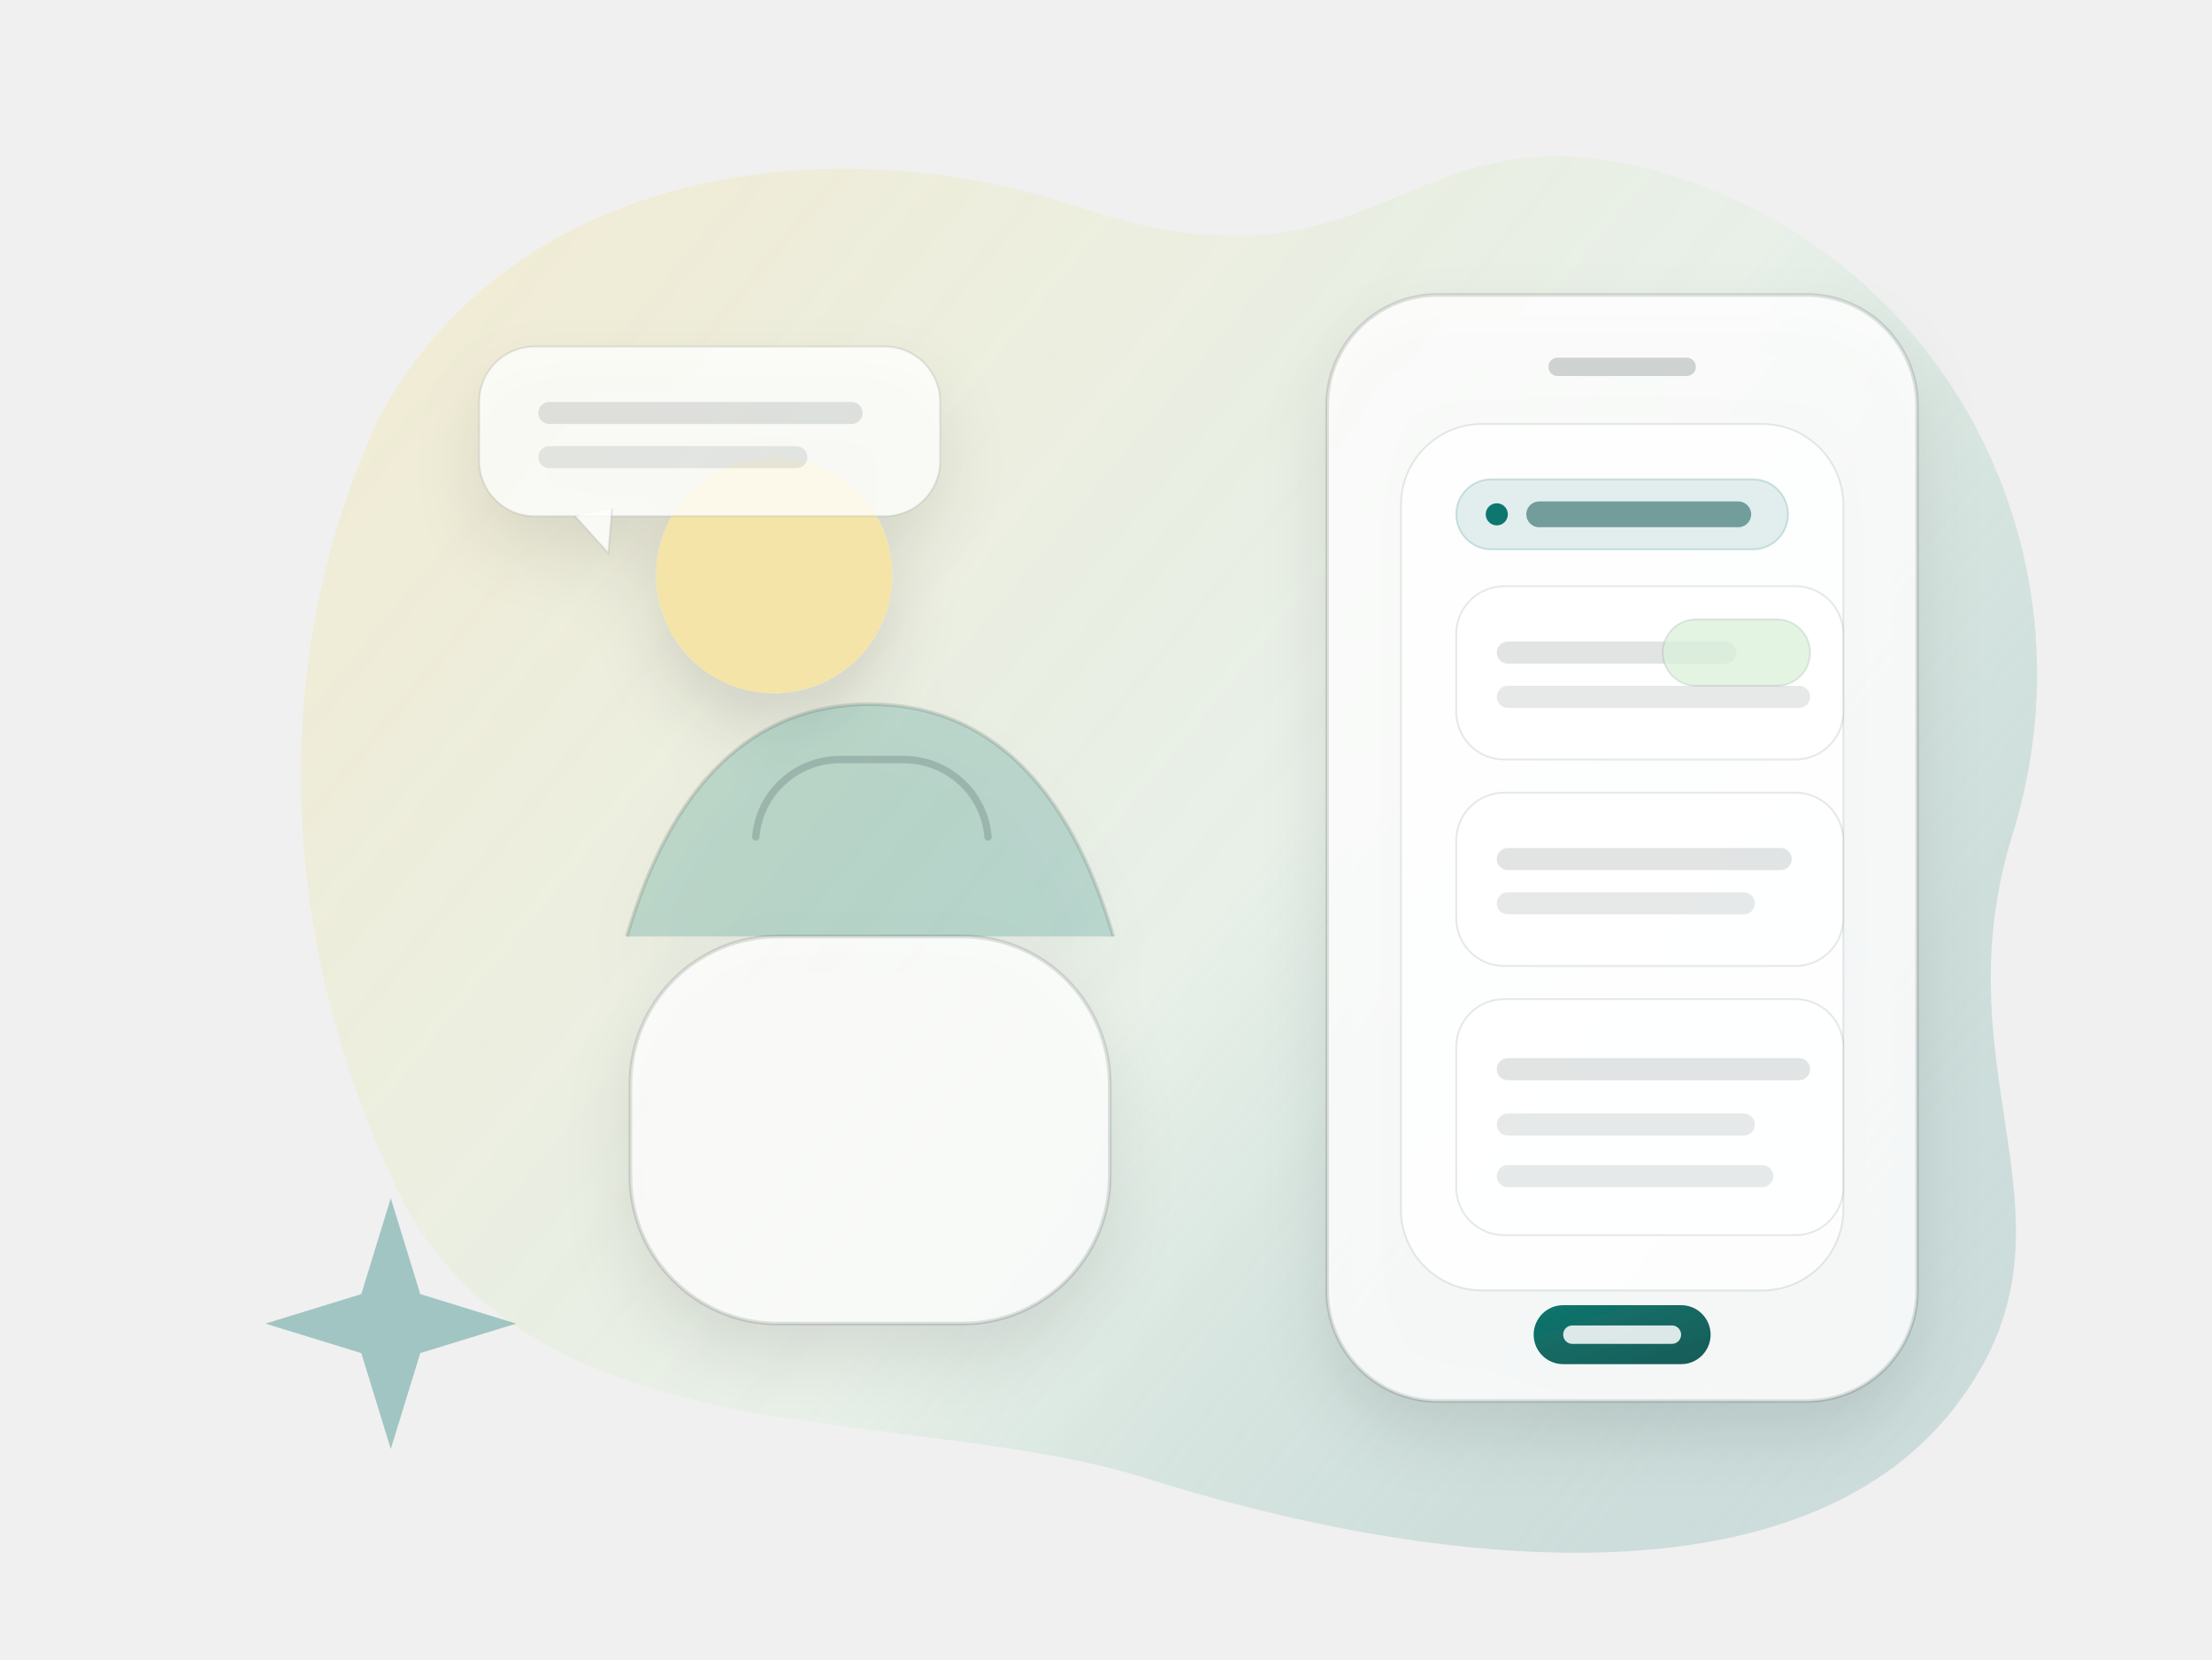
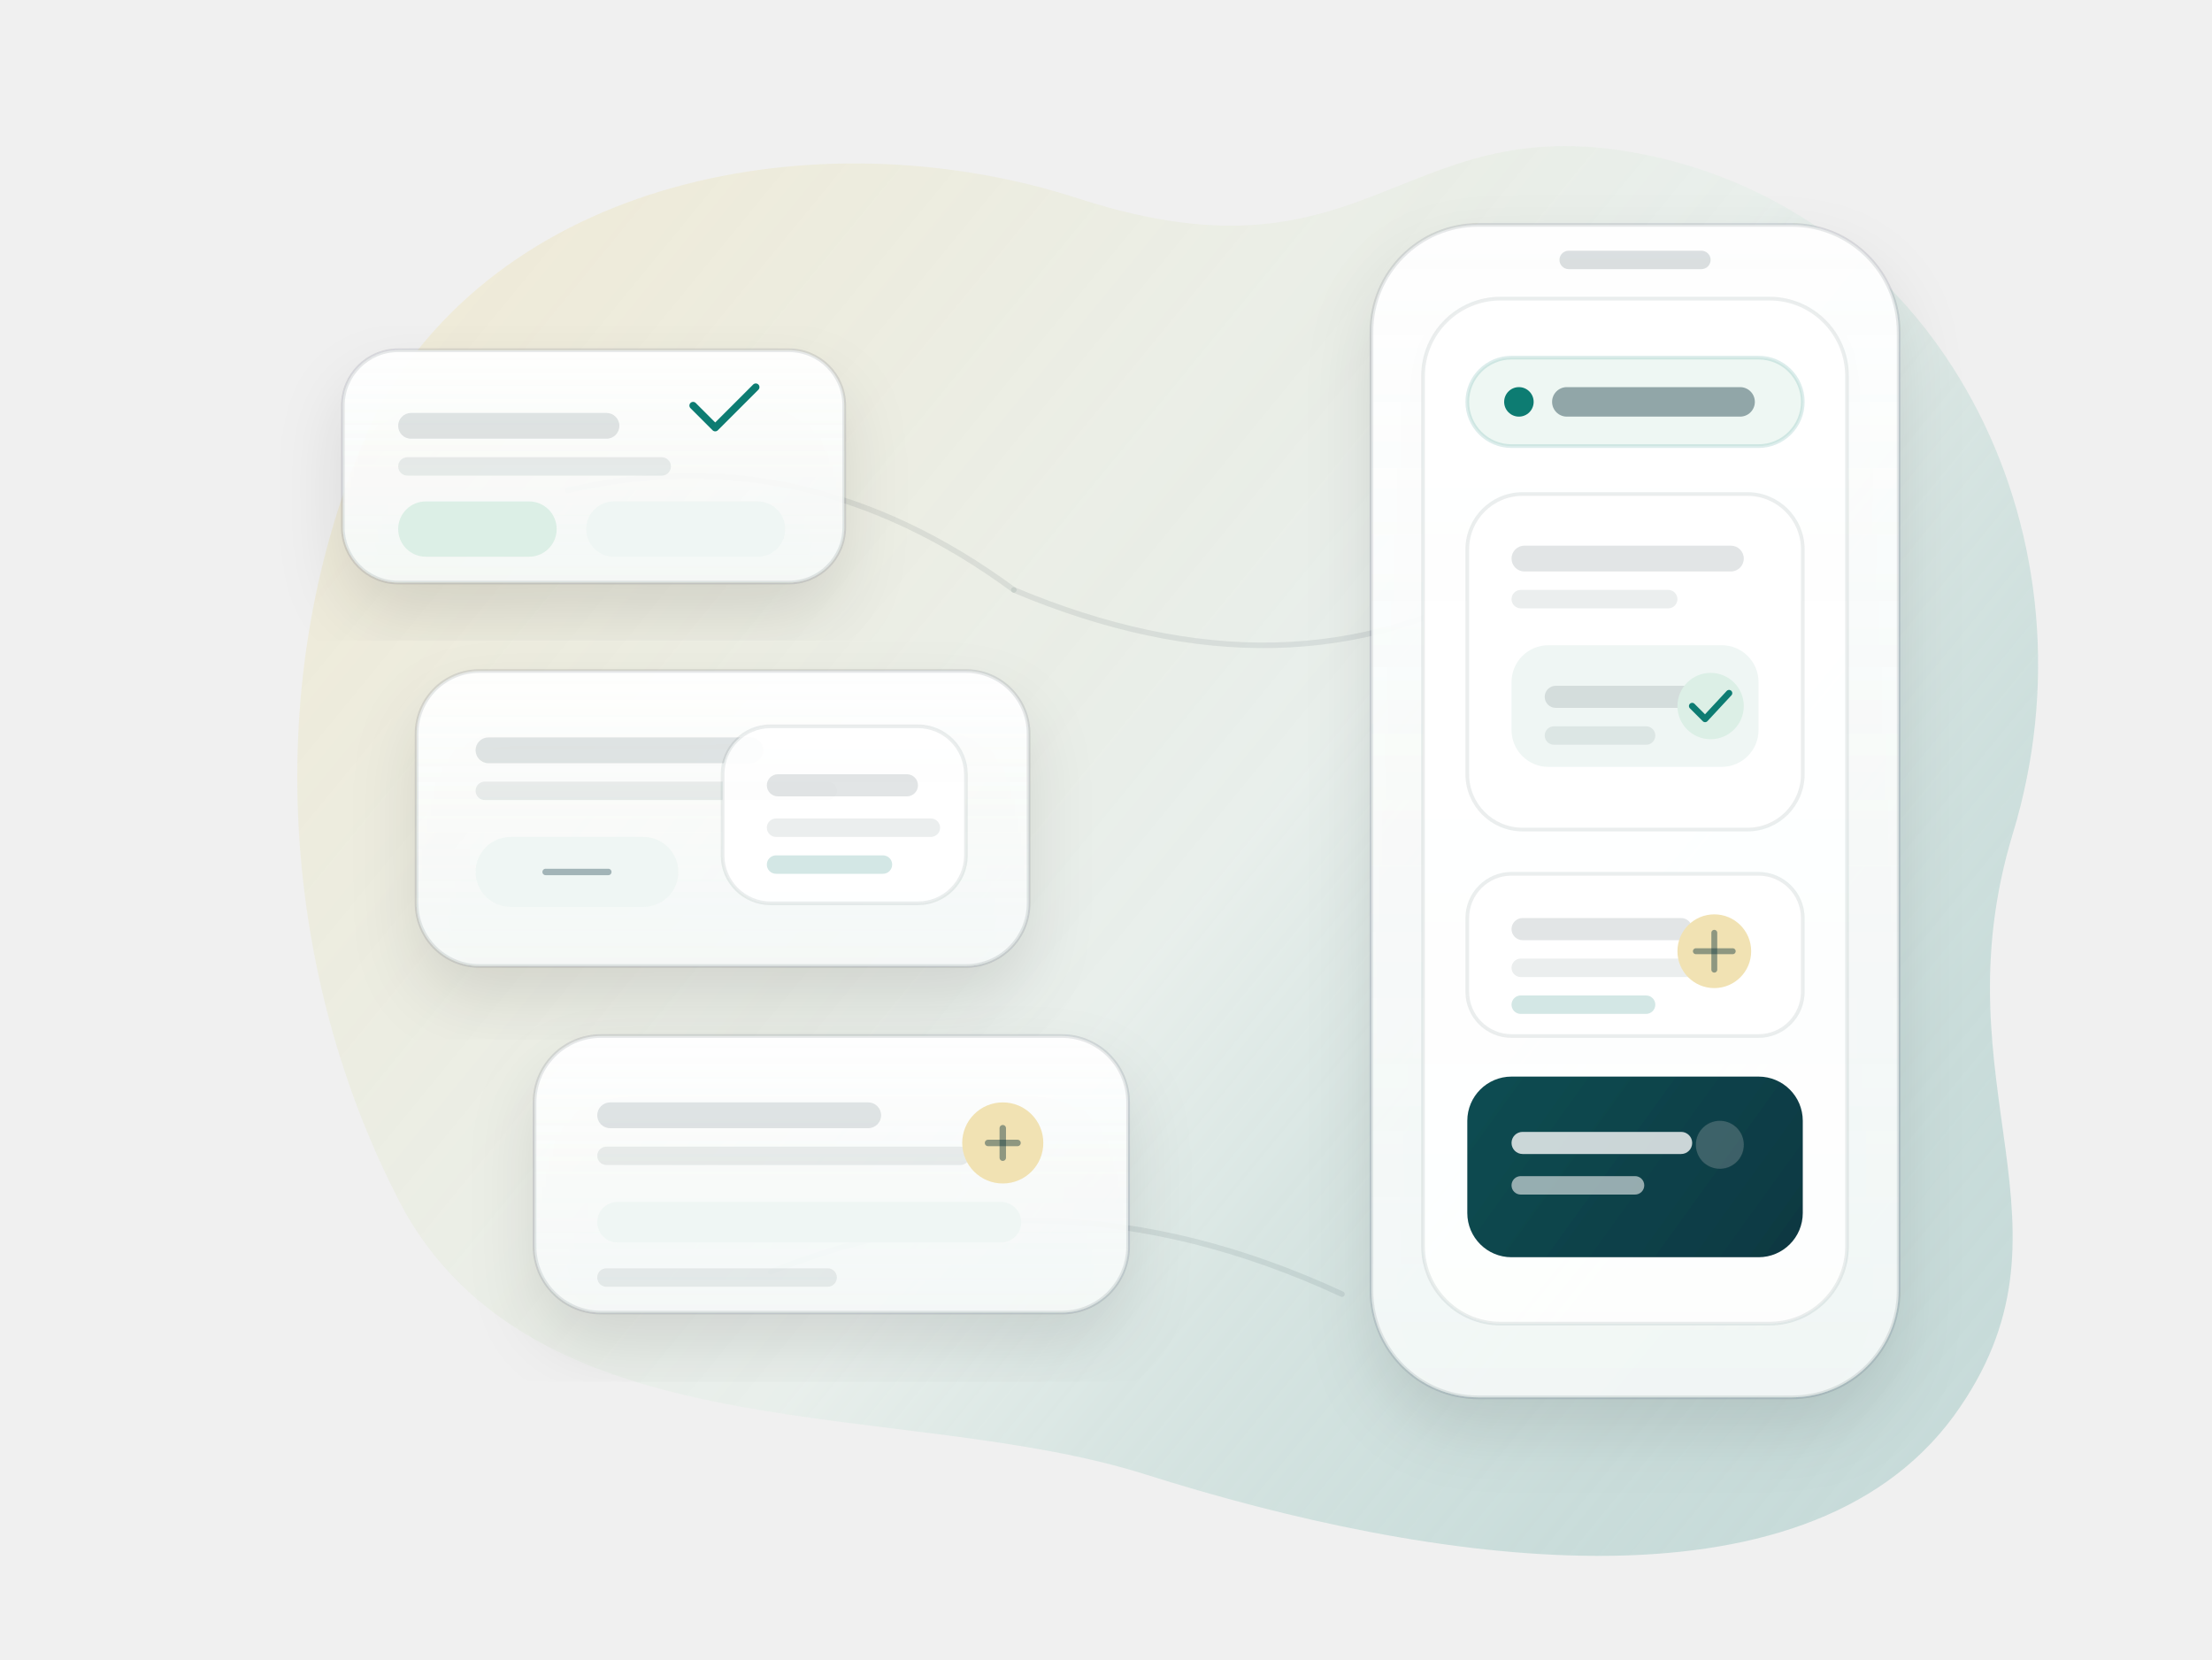
- <svg xmlns="http://www.w3.org/2000/svg" width="1200" height="900" viewBox="0 0 1200 900" fill="none" role="img" aria-label="Student portal illustration">
+ <svg xmlns="http://www.w3.org/2000/svg" width="1200" height="900" viewBox="0 0 1200 900" fill="none" role="img" aria-label="Student portal illustration showing mobile scheduling, intake, and messaging cards">
  <defs>
-     <linearGradient id="bg" x1="180" y1="120" x2="1040" y2="830" gradientUnits="userSpaceOnUse">
-       <stop stop-color="#F4E4A8" stop-opacity="0.42" />
-       <stop offset="0.55" stop-color="#D8F0D9" stop-opacity="0.34" />
-       <stop offset="1" stop-color="#0F766E" stop-opacity="0.16" />
+     <linearGradient id="bg" x1="176" y1="108" x2="1044" y2="820" gradientUnits="userSpaceOnUse">
+       <stop stop-color="#F1E2B3" stop-opacity="0.44" />
+       <stop offset="0.54" stop-color="#DAEDE3" stop-opacity="0.34" />
+       <stop offset="1" stop-color="#0D7B72" stop-opacity="0.18" />
    </linearGradient>
-     <linearGradient id="brand" x1="0" y1="0" x2="1" y2="1">
-       <stop stop-color="#0F766E" />
-       <stop offset="1" stop-color="#185B57" />
+     <linearGradient id="brand" x1="270" y1="220" x2="960" y2="718" gradientUnits="userSpaceOnUse">
+       <stop stop-color="#119087" />
+       <stop offset="1" stop-color="#113741" />
+     </linearGradient>
+     <linearGradient id="surface" x1="0" y1="0" x2="0" y2="1">
+       <stop stop-color="#FFFFFF" stop-opacity="0.95" />
+       <stop offset="1" stop-color="#F7FBFA" stop-opacity="0.88" />
    </linearGradient>
    <filter id="shadow" x="-25%" y="-25%" width="150%" height="150%" color-interpolation-filters="sRGB">
-       <feDropShadow dx="0" dy="18" stdDeviation="18" flood-color="#0C1F1F" flood-opacity="0.12" />
+       <feDropShadow dx="0" dy="18" stdDeviation="18" flood-color="#0B2027" flood-opacity="0.12" />
    </filter>
  </defs>
-   <path d="M206 226C280 90 452 68 584 112C750 168 760 56 896 92C1052 134 1140 296 1092 452C1050 586 1138 664 1060 764C972 876 768 848 622 802C496 762 300 792 222 658C152 522 142 362 206 226Z" fill="url(#bg)" />
-   <g filter="url(#shadow)">
-     <rect x="720" y="160" width="320" height="600" rx="60" fill="rgba(255,255,255,0.82)" stroke="rgba(12,31,31,0.12)" stroke-width="2" />
-     <rect x="760" y="230" width="240" height="470" rx="44" fill="rgba(255,255,255,0.72)" stroke="rgba(12,31,31,0.10)" />
-     <rect x="840" y="194" width="80" height="10" rx="5" fill="rgba(12,31,31,0.18)" />
-     <rect x="790" y="260" width="180" height="38" rx="19" fill="rgba(15,118,110,0.12)" stroke="rgba(15,118,110,0.18)" />
-     <circle cx="812" cy="279" r="6" fill="#0F766E" />
-     <rect x="828" y="272" width="122" height="14" rx="7" fill="rgba(24,91,87,0.55)" />
-     <rect x="790" y="318" width="210" height="94" rx="26" fill="rgba(255,255,255,0.76)" stroke="rgba(12,31,31,0.10)" />
-     <rect x="812" y="348" width="130" height="12" rx="6" fill="rgba(12,31,31,0.12)" />
-     <rect x="812" y="372" width="170" height="12" rx="6" fill="rgba(12,31,31,0.10)" />
-     <rect x="902" y="336" width="80" height="36" rx="18" fill="rgba(216,240,217,0.72)" stroke="rgba(12,31,31,0.10)" />
-     <rect x="790" y="430" width="210" height="94" rx="26" fill="rgba(255,255,255,0.76)" stroke="rgba(12,31,31,0.10)" />
-     <rect x="812" y="460" width="160" height="12" rx="6" fill="rgba(12,31,31,0.12)" />
-     <rect x="812" y="484" width="140" height="12" rx="6" fill="rgba(12,31,31,0.10)" />
-     <rect x="790" y="542" width="210" height="128" rx="26" fill="rgba(255,255,255,0.76)" stroke="rgba(12,31,31,0.10)" />
-     <rect x="812" y="574" width="170" height="12" rx="6" fill="rgba(12,31,31,0.12)" />
-     <rect x="812" y="604" width="140" height="12" rx="6" fill="rgba(12,31,31,0.10)" />
-     <rect x="812" y="632" width="150" height="12" rx="6" fill="rgba(12,31,31,0.10)" />
-     <rect x="832" y="708" width="96" height="32" rx="16" fill="url(#brand)" />
-     <rect x="848" y="719" width="64" height="10" rx="5" fill="rgba(255,255,255,0.85)" />
+   <path d="M204 224C276 92 452 64 586 108C748 160 760 52 902 86C1058 124 1140 294 1092 452C1050 590 1134 666 1060 768C978 880 774 848 622 800C490 758 296 790 220 658C150 528 140 360 204 224Z" fill="url(#bg)" />
+   <g opacity="0.7" stroke="#0C2631" stroke-opacity="0.12" stroke-width="3" stroke-linecap="round">
+     <path d="M308 266C394 246 474 264 550 320" />
+     <path d="M418 690C518 650 620 652 728 702" />
+     <path d="M550 320C650 362 738 360 818 314" />
  </g>
  <g filter="url(#shadow)">
-     <circle cx="420" cy="312" r="64" fill="#F4E4A8" />
-     <path d="M340 508C364 426 408 382 472 382C536 382 580 426 604 508" fill="rgba(15,118,110,0.20)" />
-     <path d="M340 508C364 426 408 382 472 382C536 382 580 426 604 508" stroke="rgba(12,31,31,0.12)" stroke-width="2" />
-     <rect x="342" y="508" width="260" height="210" rx="80" fill="rgba(255,255,255,0.78)" stroke="rgba(12,31,31,0.12)" stroke-width="2" />
-     <path d="M410 454C412 430 432 412 456 412H490C514 412 534 430 536 454" stroke="rgba(12,31,31,0.16)" stroke-width="4" stroke-linecap="round" />
-     <g opacity="0.95">
-       <rect x="260" y="188" width="250" height="92" rx="30" fill="rgba(255,255,255,0.80)" stroke="rgba(12,31,31,0.10)" />
-       <path d="M312 280L330 300L332 276" fill="rgba(255,255,255,0.80)" stroke="rgba(12,31,31,0.10)" />
-       <rect x="292" y="218" width="176" height="12" rx="6" fill="rgba(12,31,31,0.12)" />
-       <rect x="292" y="242" width="146" height="12" rx="6" fill="rgba(12,31,31,0.10)" />
-     </g>
+     <rect x="744" y="122" width="286" height="636" rx="58" fill="url(#surface)" stroke="#0C2631" stroke-opacity="0.1" stroke-width="2" />
+     <rect x="772" y="162" width="230" height="556" rx="42" fill="#FFFFFF" fill-opacity="0.86" stroke="#0C2631" stroke-opacity="0.08" stroke-width="2" />
+     <rect x="846" y="136" width="82" height="10" rx="5" fill="#0C2631" fill-opacity="0.14" />
+     <rect x="796" y="194" width="182" height="48" rx="24" fill="#EEF7F3" stroke="#0D7B72" stroke-opacity="0.14" stroke-width="2" />
+     <circle cx="824" cy="218" r="8" fill="#0D7B72" />
+     <rect x="842" y="210" width="110" height="16" rx="8" fill="#113741" fill-opacity="0.42" />
+     <rect x="796" y="268" width="182" height="182" rx="30" fill="#FFFFFF" fill-opacity="0.92" stroke="#0C2631" stroke-opacity="0.08" stroke-width="2" />
+     <rect x="820" y="296" width="126" height="14" rx="7" fill="#0C2631" fill-opacity="0.12" />
+     <rect x="820" y="320" width="90" height="10" rx="5" fill="#0C2631" fill-opacity="0.08" />
+     <rect x="820" y="350" width="134" height="66" rx="20" fill="#EFF6F4" />
+     <rect x="838" y="372" width="90" height="12" rx="6" fill="#0C2631" fill-opacity="0.12" />
+     <rect x="838" y="394" width="60" height="10" rx="5" fill="#0C2631" fill-opacity="0.08" />
+     <circle cx="928" cy="383" r="18" fill="#DCEFE6" />
+     <path d="M918 383L925 390L938 376" stroke="#0D7B72" stroke-width="3.5" stroke-linecap="round" stroke-linejoin="round" />
+     <rect x="796" y="474" width="182" height="88" rx="24" fill="#FFFFFF" fill-opacity="0.92" stroke="#0C2631" stroke-opacity="0.08" stroke-width="2" />
+     <rect x="820" y="498" width="98" height="12" rx="6" fill="#0C2631" fill-opacity="0.12" />
+     <rect x="820" y="520" width="122" height="10" rx="5" fill="#0C2631" fill-opacity="0.08" />
+     <rect x="820" y="540" width="78" height="10" rx="5" fill="#0D7B72" fill-opacity="0.18" />
+     <circle cx="930" cy="516" r="20" fill="#F1E2B3" />
+     <path d="M920 516H940" stroke="#113741" stroke-opacity="0.44" stroke-width="3.2" stroke-linecap="round" />
+     <path d="M930 506V526" stroke="#113741" stroke-opacity="0.44" stroke-width="3.2" stroke-linecap="round" />
+     <rect x="796" y="584" width="182" height="98" rx="24" fill="url(#brand)" />
+     <rect x="820" y="614" width="98" height="12" rx="6" fill="#FFFFFF" fill-opacity="0.78" />
+     <rect x="820" y="638" width="72" height="10" rx="5" fill="#FFFFFF" fill-opacity="0.56" />
+     <rect x="920" y="608" width="26" height="26" rx="13" fill="#FFFFFF" fill-opacity="0.18" />
  </g>
-   <g>
-     <path d="M212 650L228 702L280 718L228 734L212 786L196 734L144 718L196 702L212 650Z" fill="#0F766E" fill-opacity="0.35" />
-     <animateTransform attributeName="transform" type="rotate" from="0 212 718" to="360 212 718" dur="16s" repeatCount="indefinite" />
+   <g filter="url(#shadow)">
+     <rect x="186" y="190" width="272" height="126" rx="30" fill="url(#surface)" stroke="#0C2631" stroke-opacity="0.1" stroke-width="2" />
+     <rect x="216" y="224" width="120" height="14" rx="7" fill="#0C2631" fill-opacity="0.12" />
+     <rect x="216" y="248" width="148" height="10" rx="5" fill="#0C2631" fill-opacity="0.08" />
+     <rect x="216" y="272" width="86" height="30" rx="15" fill="#DCEFE6" />
+     <rect x="318" y="272" width="108" height="30" rx="15" fill="#EFF6F4" />
+     <path d="M376 220L388 232L410 210" stroke="#0D7B72" stroke-width="4" stroke-linecap="round" stroke-linejoin="round" />
+   </g>
+   <g filter="url(#shadow)">
+     <rect x="226" y="364" width="332" height="160" rx="34" fill="url(#surface)" stroke="#0C2631" stroke-opacity="0.1" stroke-width="2" />
+     <rect x="258" y="400" width="156" height="14" rx="7" fill="#0C2631" fill-opacity="0.12" />
+     <rect x="258" y="424" width="196" height="10" rx="5" fill="#0C2631" fill-opacity="0.08" />
+     <rect x="258" y="454" width="110" height="38" rx="19" fill="#EFF6F4" />
+     <path d="M296 473H330" stroke="#113741" stroke-opacity="0.34" stroke-width="3.5" stroke-linecap="round" />
+     <rect x="392" y="394" width="132" height="96" rx="26" fill="#FFFFFF" fill-opacity="0.92" stroke="#0C2631" stroke-opacity="0.08" stroke-width="2" />
+     <rect x="416" y="420" width="82" height="12" rx="6" fill="#0C2631" fill-opacity="0.12" />
+     <rect x="416" y="444" width="94" height="10" rx="5" fill="#0C2631" fill-opacity="0.08" />
+     <rect x="416" y="464" width="68" height="10" rx="5" fill="#0D7B72" fill-opacity="0.18" />
+   </g>
+   <g filter="url(#shadow)">
+     <rect x="290" y="562" width="322" height="150" rx="36" fill="url(#surface)" stroke="#0C2631" stroke-opacity="0.1" stroke-width="2" />
+     <rect x="324" y="598" width="154" height="14" rx="7" fill="#0C2631" fill-opacity="0.12" />
+     <rect x="324" y="622" width="202" height="10" rx="5" fill="#0C2631" fill-opacity="0.08" />
+     <rect x="324" y="652" width="230" height="22" rx="11" fill="#EFF6F4" />
+     <rect x="324" y="688" width="130" height="10" rx="5" fill="#0C2631" fill-opacity="0.08" />
+     <circle cx="544" cy="620" r="22" fill="#F1E2B3" />
+     <path d="M536 620H552" stroke="#113741" stroke-opacity="0.44" stroke-width="3.5" stroke-linecap="round" />
+     <path d="M544 612V628" stroke="#113741" stroke-opacity="0.44" stroke-width="3.5" stroke-linecap="round" />
  </g>
</svg>
